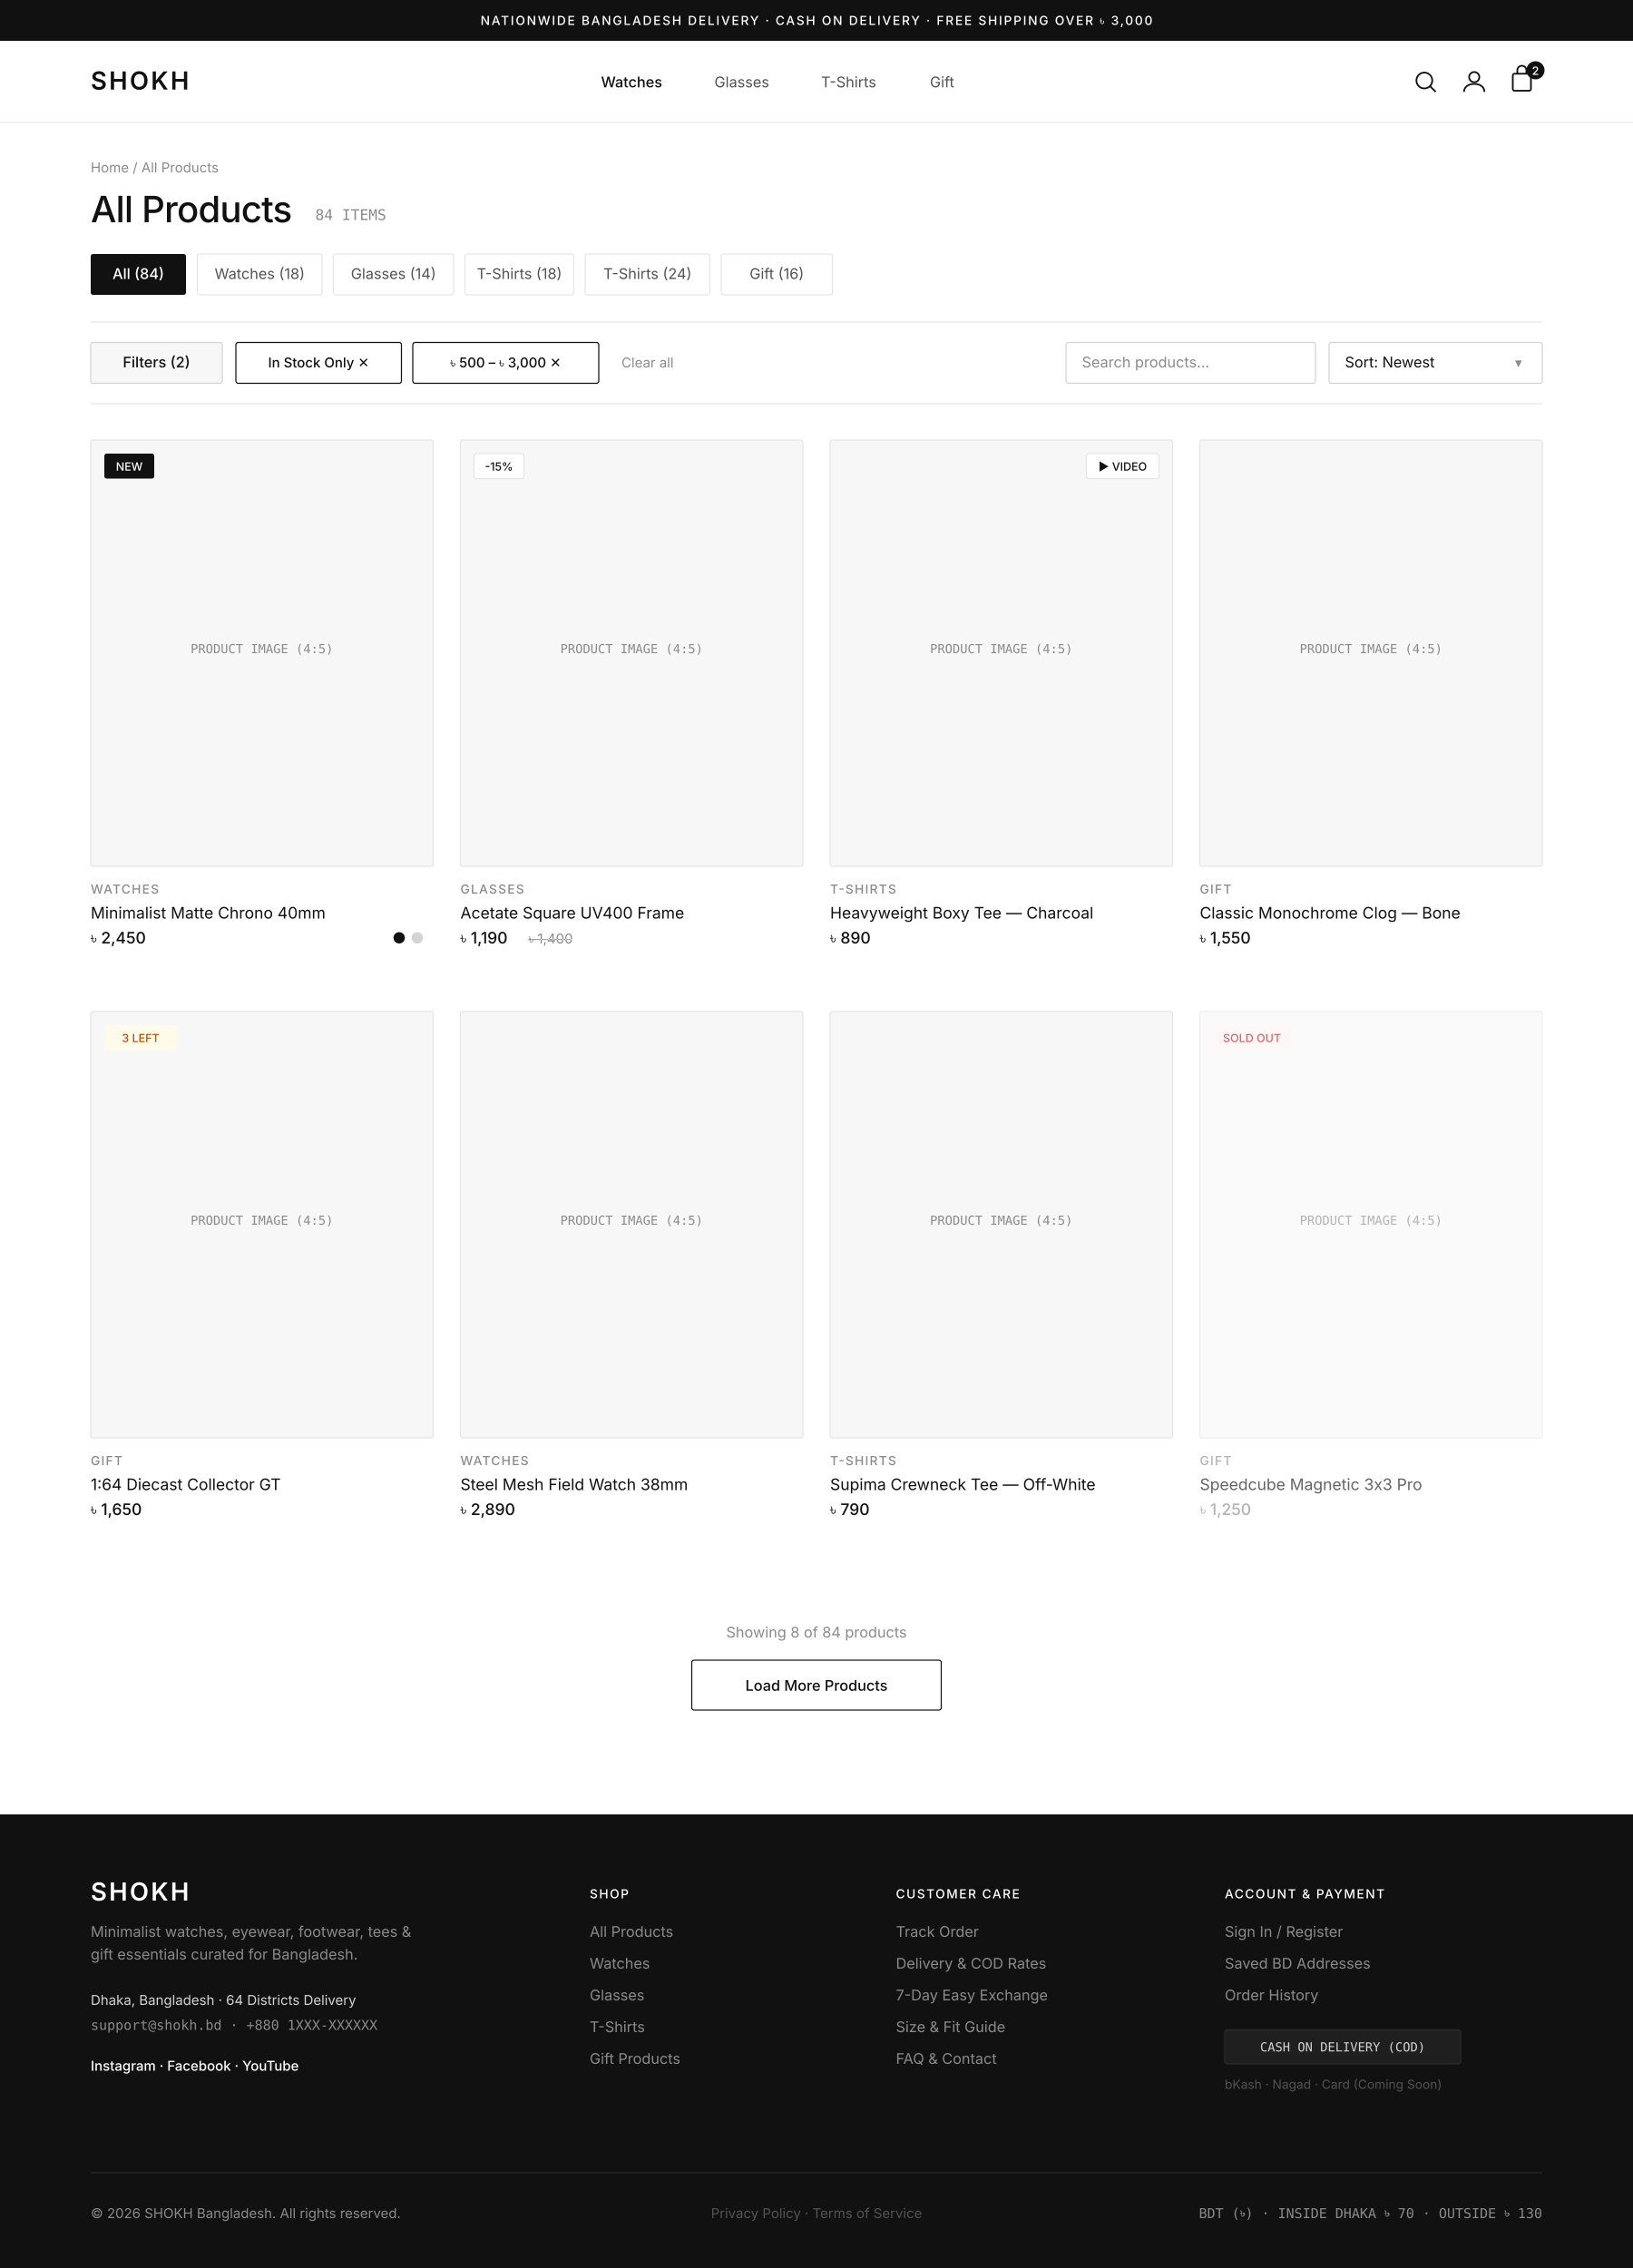
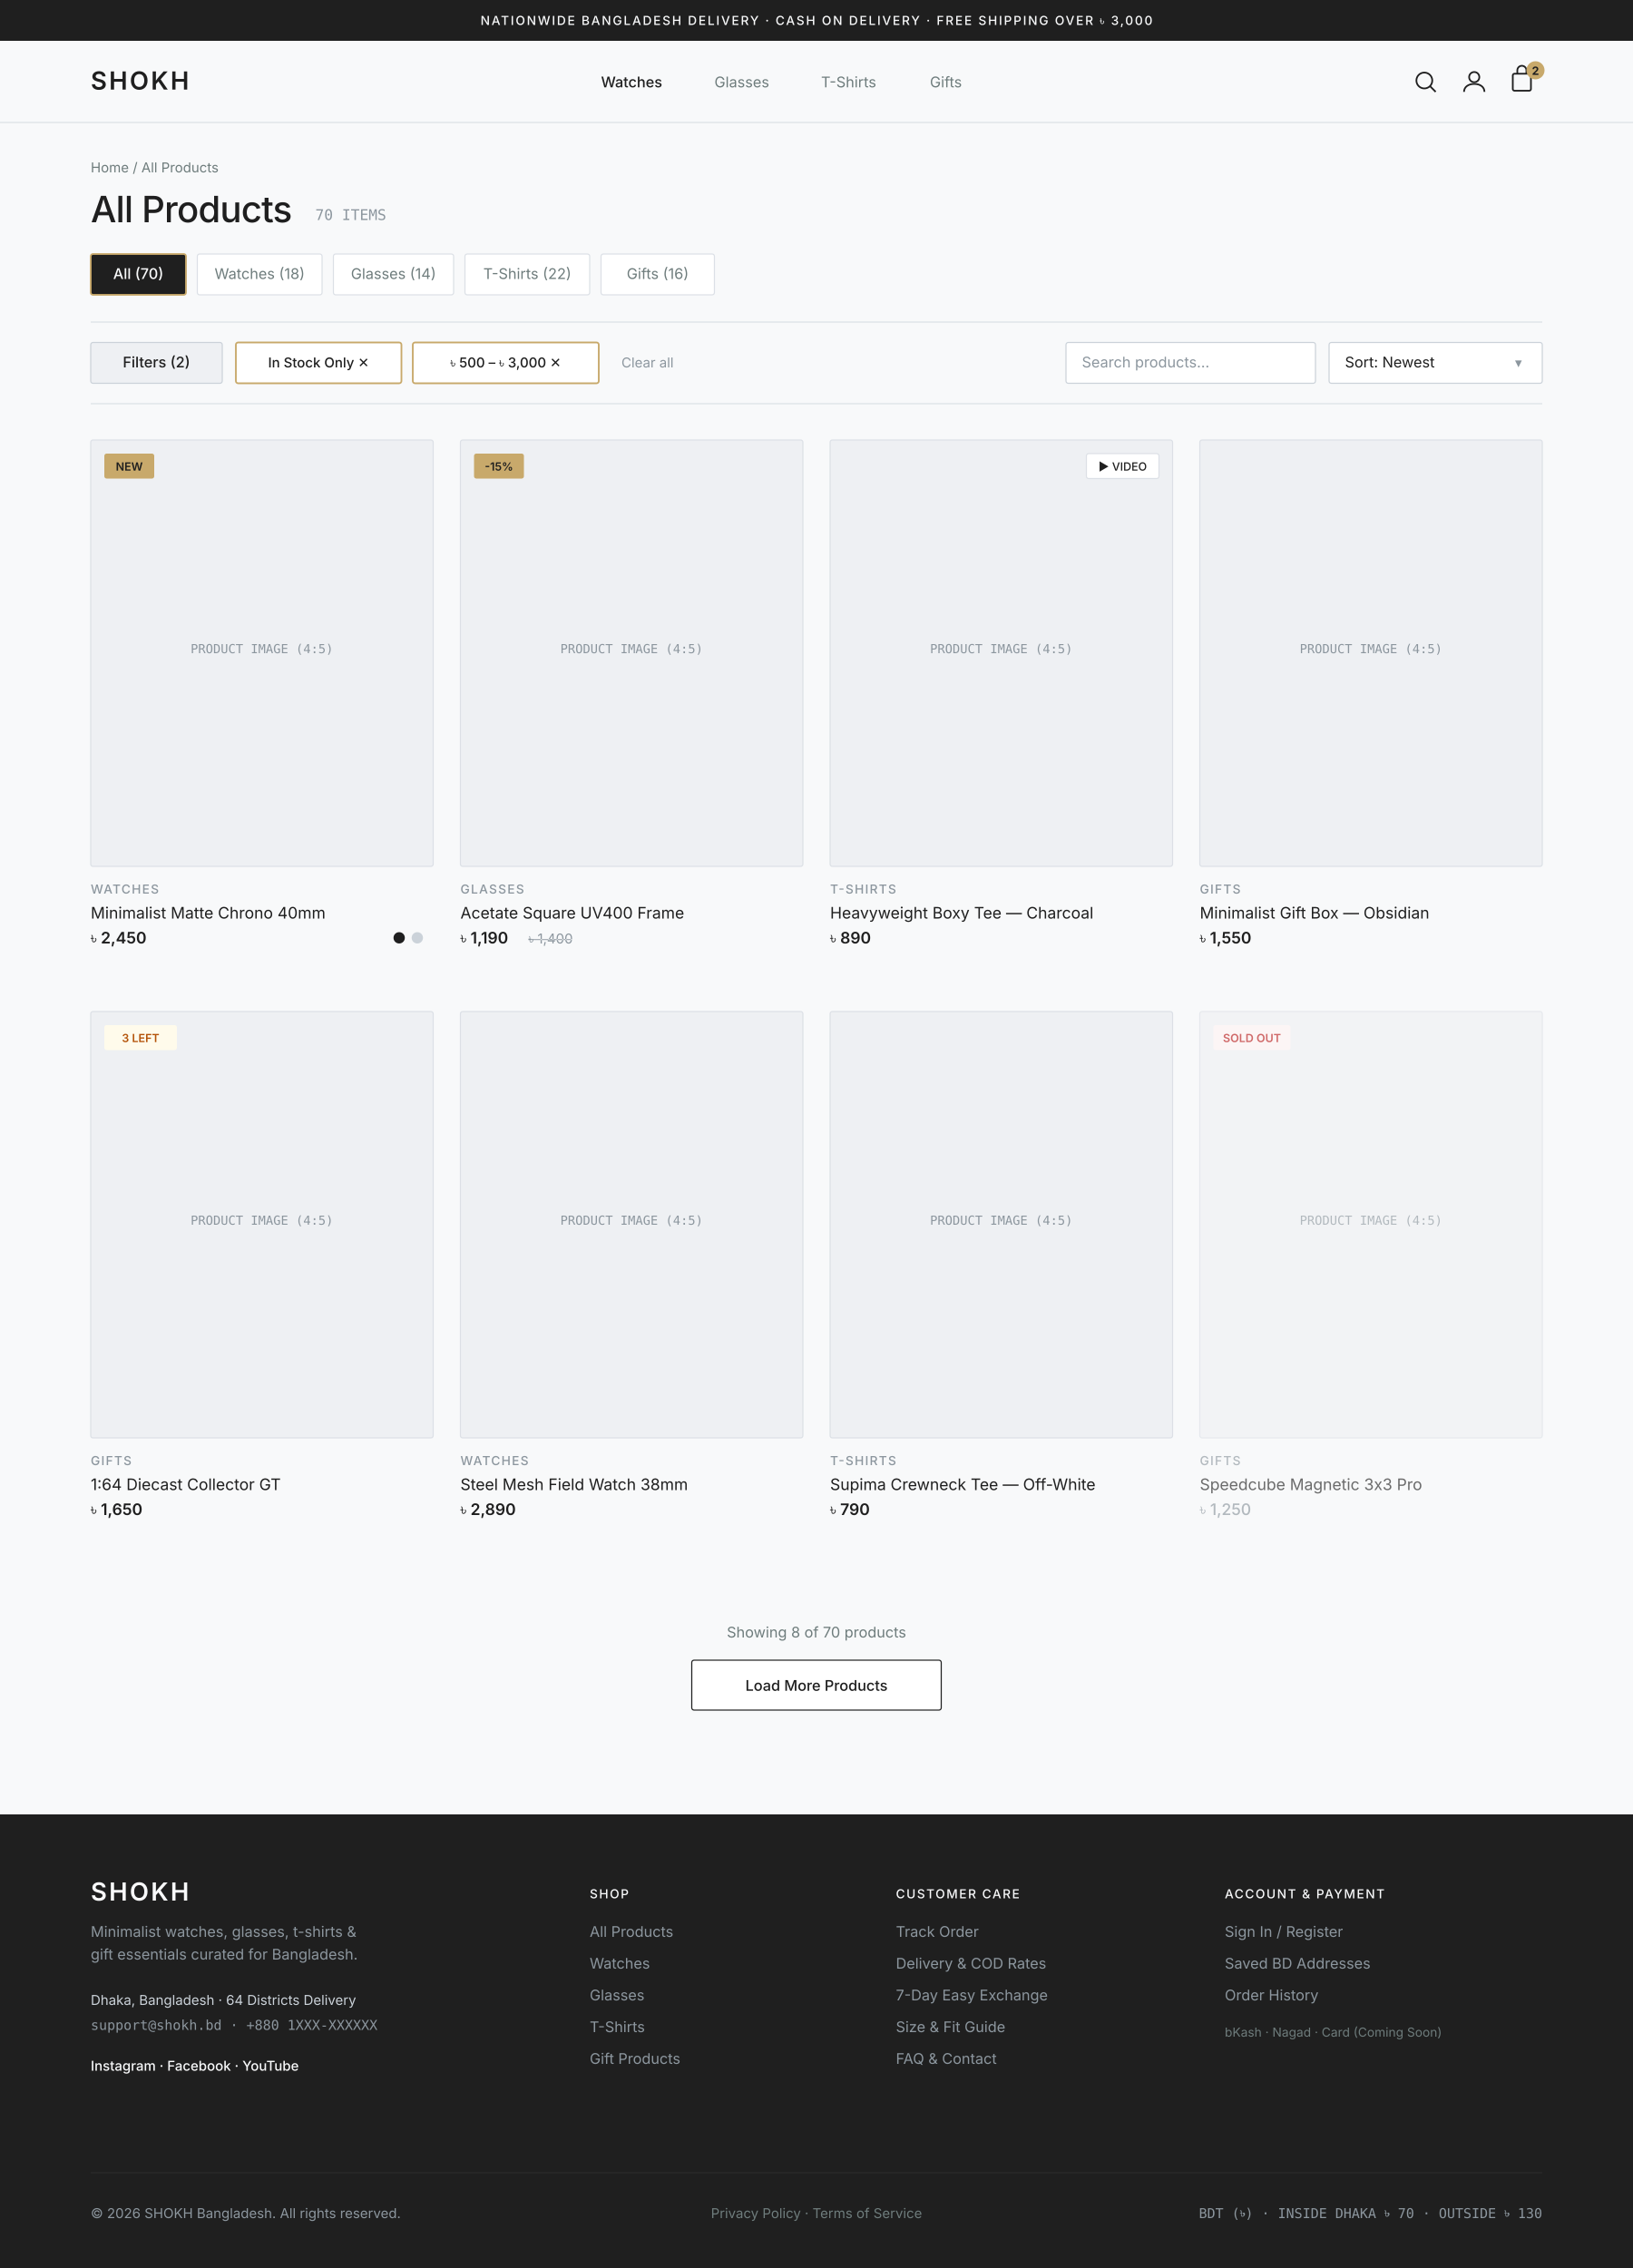
<svg xmlns="http://www.w3.org/2000/svg" width="1440" height="2000" viewBox="0 0 1440 2000" fill="none">
-   <rect id="Products-Desktop-BG" width="1440" height="2000" fill="#FFFFFF" />
+   <rect id="Products-Desktop-BG" width="1440" height="2000" fill="#F8F9FA" />
  <g id="01-Announcement-Bar">
-     <rect width="1440" height="36" fill="#111111" />
-     <text x="720" y="22" text-anchor="middle" fill="#FFFFFF" font-family="Inter, sans-serif" font-size="11" font-weight="500" letter-spacing="1.4">NATIONWIDE BANGLADESH DELIVERY  ·  CASH ON DELIVERY  ·  FREE SHIPPING OVER ৳ 3,000</text>
+     <rect width="1440" height="36" fill="#1F1F1F" />
+     <text x="720" y="22" text-anchor="middle" fill="#F8F9FA" font-family="Inter, sans-serif" font-size="11" font-weight="500" letter-spacing="1.4">NATIONWIDE BANGLADESH DELIVERY  ·  CASH ON DELIVERY  ·  FREE SHIPPING OVER ৳ 3,000</text>
  </g>
  <g id="02-Navbar">
-     <rect y="36" width="1440" height="72" fill="#FFFFFF" />
-     <line x1="0" y1="108" x2="1440" y2="108" stroke="#E5E5E5" />
-     <text x="80" y="79" fill="#111111" font-family="Inter, sans-serif" font-size="22" font-weight="600" letter-spacing="1.8">SHOKH</text>
-     <text x="530" y="77" fill="#111111" font-family="Inter, sans-serif" font-size="13" font-weight="500">Watches</text>
-     <text x="630" y="77" fill="#525252" font-family="Inter, sans-serif" font-size="13">Glasses</text>
-     <text x="724" y="77" fill="#525252" font-family="Inter, sans-serif" font-size="13">T-Shirts</text>
-     <text x="820" y="77" fill="#525252" font-family="Inter, sans-serif" font-size="13">Gift</text>
-     <circle cx="1256" cy="71" r="7" stroke="#111111" stroke-width="1.5" />
-     <line x1="1261" y1="76" x2="1266" y2="81" stroke="#111111" stroke-width="1.5" />
-     <circle cx="1300" cy="68" r="4.5" stroke="#111111" stroke-width="1.5" />
-     <path d="M1291 81C1291 76.5 1295 74 1300 74C1305 74 1309 76.5 1309 81" stroke="#111111" stroke-width="1.5" />
-     <rect x="1334" y="65" width="16" height="15" rx="1.5" stroke="#111111" stroke-width="1.5" />
-     <path d="M1338 65V62C1338 59.8 1339.8 58 1342 58C1344.2 58 1346 59.8 1346 62V65" stroke="#111111" stroke-width="1.5" />
-     <circle cx="1354" cy="62" r="8" fill="#111111" />
-     <text x="1354" y="66" text-anchor="middle" fill="#FFFFFF" font-family="Inter, sans-serif" font-size="10" font-weight="500">2</text>
+     <rect y="36" width="1440" height="72" fill="#F8F9FA" />
+     <line x1="0" y1="108" x2="1440" y2="108" stroke="#DCE0E6" />
+     <text x="80" y="79" fill="#1F1F1F" font-family="Inter, sans-serif" font-size="22" font-weight="600" letter-spacing="1.8">SHOKH</text>
+     <text x="530" y="77" fill="#1F1F1F" font-family="Inter, sans-serif" font-size="13" font-weight="500">Watches</text>
+     <text x="630" y="77" fill="#6E7C7C" font-family="Inter, sans-serif" font-size="13">Glasses</text>
+     <text x="724" y="77" fill="#6E7C7C" font-family="Inter, sans-serif" font-size="13">T-Shirts</text>
+     <text x="820" y="77" fill="#6E7C7C" font-family="Inter, sans-serif" font-size="13">Gifts</text>
+     <circle cx="1256" cy="71" r="7" stroke="#1F1F1F" stroke-width="1.5" />
+     <line x1="1261" y1="76" x2="1266" y2="81" stroke="#1F1F1F" stroke-width="1.5" />
+     <circle cx="1300" cy="68" r="4.5" stroke="#1F1F1F" stroke-width="1.5" />
+     <path d="M1291 81C1291 76.5 1295 74 1300 74C1305 74 1309 76.5 1309 81" stroke="#1F1F1F" stroke-width="1.5" />
+     <rect x="1334" y="65" width="16" height="15" rx="1.5" stroke="#1F1F1F" stroke-width="1.5" />
+     <path d="M1338 65V62C1338 59.8 1339.8 58 1342 58C1344.2 58 1346 59.8 1346 62V65" stroke="#1F1F1F" stroke-width="1.5" />
+     <circle cx="1354" cy="62" r="8" fill="#C8A96B" />
+     <text x="1354" y="66" text-anchor="middle" fill="#1F1F1F" font-family="Inter, sans-serif" font-size="10" font-weight="700">2</text>
  </g>
  <g id="03-Catalog-Header">
-     <text x="80" y="152" fill="#8A8A8A" font-family="Inter, sans-serif" font-size="12">Home  /  All Products</text>
-     <text x="80" y="196" fill="#111111" font-family="Inter, sans-serif" font-size="32" font-weight="500" letter-spacing="-0.6">All Products</text>
-     <text x="278" y="194" fill="#8A8A8A" font-family="JetBrains Mono, monospace" font-size="13">84 ITEMS</text>
-     <rect x="80" y="224" width="84" height="36" rx="2" fill="#111111" />
-     <text x="122" y="246" text-anchor="middle" fill="#FFFFFF" font-family="Inter, sans-serif" font-size="13" font-weight="500">All (84)</text>
-     <rect x="174" y="224" width="110" height="36" rx="2" fill="#FFFFFF" stroke="#E5E5E5" />
-     <text x="229" y="246" text-anchor="middle" fill="#525252" font-family="Inter, sans-serif" font-size="13">Watches (18)</text>
-     <rect x="294" y="224" width="106" height="36" rx="2" fill="#FFFFFF" stroke="#E5E5E5" />
-     <text x="347" y="246" text-anchor="middle" fill="#525252" font-family="Inter, sans-serif" font-size="13">Glasses (14)</text>
-     <rect x="410" y="224" width="96" height="36" rx="2" fill="#FFFFFF" stroke="#E5E5E5" />
-     <text x="458" y="246" text-anchor="middle" fill="#525252" font-family="Inter, sans-serif" font-size="13">T-Shirts (18)</text>
-     <rect x="516" y="224" width="110" height="36" rx="2" fill="#FFFFFF" stroke="#E5E5E5" />
-     <text x="571" y="246" text-anchor="middle" fill="#525252" font-family="Inter, sans-serif" font-size="13">T-Shirts (24)</text>
-     <rect x="636" y="224" width="98" height="36" rx="2" fill="#FFFFFF" stroke="#E5E5E5" />
-     <text x="685" y="246" text-anchor="middle" fill="#525252" font-family="Inter, sans-serif" font-size="13">Gift (16)</text>
+     <text x="80" y="152" fill="#6E7C7C" font-family="Inter, sans-serif" font-size="12">Home  /  All Products</text>
+     <text x="80" y="196" fill="#1F1F1F" font-family="Inter, sans-serif" font-size="32" font-weight="500" letter-spacing="-0.6">All Products</text>
+     <text x="278" y="194" fill="#8C969E" font-family="JetBrains Mono, monospace" font-size="13">70 ITEMS</text>
+     <rect x="80" y="224" width="84" height="36" rx="2" fill="#1F1F1F" stroke="#C8A96B" stroke-width="1.5" />
+     <text x="122" y="246" text-anchor="middle" fill="#F8F9FA" font-family="Inter, sans-serif" font-size="13" font-weight="500">All (70)</text>
+     <rect x="174" y="224" width="110" height="36" rx="2" fill="#FFFFFF" stroke="#DCE0E6" />
+     <text x="229" y="246" text-anchor="middle" fill="#6E7C7C" font-family="Inter, sans-serif" font-size="13">Watches (18)</text>
+     <rect x="294" y="224" width="106" height="36" rx="2" fill="#FFFFFF" stroke="#DCE0E6" />
+     <text x="347" y="246" text-anchor="middle" fill="#6E7C7C" font-family="Inter, sans-serif" font-size="13">Glasses (14)</text>
+     <rect x="410" y="224" width="110" height="36" rx="2" fill="#FFFFFF" stroke="#DCE0E6" />
+     <text x="465" y="246" text-anchor="middle" fill="#6E7C7C" font-family="Inter, sans-serif" font-size="13">T-Shirts (22)</text>
+     <rect x="530" y="224" width="100" height="36" rx="2" fill="#FFFFFF" stroke="#DCE0E6" />
+     <text x="580" y="246" text-anchor="middle" fill="#6E7C7C" font-family="Inter, sans-serif" font-size="13">Gifts (16)</text>
  </g>
  <g id="04-Filter-Sort-Bar">
-     <line x1="80" y1="284" x2="1360" y2="284" stroke="#E5E5E5" />
-     <rect x="80" y="302" width="116" height="36" rx="2" fill="#F7F7F7" stroke="#D4D4D4" />
-     <text x="138" y="324" text-anchor="middle" fill="#111111" font-family="Inter, sans-serif" font-size="13" font-weight="500">Filters (2)</text>
-     <rect x="208" y="302" width="146" height="36" rx="2" fill="#FFFFFF" stroke="#111111" />
-     <text x="281" y="324" text-anchor="middle" fill="#111111" font-family="Inter, sans-serif" font-size="12" font-weight="500">In Stock Only  ✕</text>
-     <rect x="364" y="302" width="164" height="36" rx="2" fill="#FFFFFF" stroke="#111111" />
-     <text x="446" y="324" text-anchor="middle" fill="#111111" font-family="Inter, sans-serif" font-size="12" font-weight="500">৳ 500 – ৳ 3,000  ✕</text>
-     <text x="548" y="324" fill="#8A8A8A" font-family="Inter, sans-serif" font-size="12">Clear all</text>
-     <rect x="940" y="302" width="220" height="36" rx="2" fill="#FFFFFF" stroke="#D4D4D4" />
-     <text x="954" y="324" fill="#8A8A8A" font-family="Inter, sans-serif" font-size="13">Search products...</text>
-     <rect x="1172" y="302" width="188" height="36" rx="2" fill="#FFFFFF" stroke="#D4D4D4" />
-     <text x="1186" y="324" fill="#111111" font-family="Inter, sans-serif" font-size="13">Sort: Newest</text>
-     <text x="1342" y="324" text-anchor="end" fill="#8A8A8A" font-family="Inter, sans-serif" font-size="12">▾</text>
-     <line x1="80" y1="356" x2="1360" y2="356" stroke="#E5E5E5" />
+     <line x1="80" y1="284" x2="1360" y2="284" stroke="#DCE0E6" />
+     <rect x="80" y="302" width="116" height="36" rx="2" fill="#EEF0F3" stroke="#CBD2D9" />
+     <text x="138" y="324" text-anchor="middle" fill="#1F1F1F" font-family="Inter, sans-serif" font-size="13" font-weight="500">Filters (2)</text>
+     <rect x="208" y="302" width="146" height="36" rx="2" fill="#FFFFFF" stroke="#C8A96B" stroke-width="1.5" />
+     <text x="281" y="324" text-anchor="middle" fill="#1F1F1F" font-family="Inter, sans-serif" font-size="12" font-weight="500">In Stock Only  ✕</text>
+     <rect x="364" y="302" width="164" height="36" rx="2" fill="#FFFFFF" stroke="#C8A96B" stroke-width="1.5" />
+     <text x="446" y="324" text-anchor="middle" fill="#1F1F1F" font-family="Inter, sans-serif" font-size="12" font-weight="500">৳ 500 – ৳ 3,000  ✕</text>
+     <text x="548" y="324" fill="#8C969E" font-family="Inter, sans-serif" font-size="12">Clear all</text>
+     <rect x="940" y="302" width="220" height="36" rx="2" fill="#FFFFFF" stroke="#CBD2D9" />
+     <text x="954" y="324" fill="#8C969E" font-family="Inter, sans-serif" font-size="13">Search products...</text>
+     <rect x="1172" y="302" width="188" height="36" rx="2" fill="#FFFFFF" stroke="#CBD2D9" />
+     <text x="1186" y="324" fill="#1F1F1F" font-family="Inter, sans-serif" font-size="13">Sort: Newest</text>
+     <text x="1342" y="324" text-anchor="end" fill="#8C969E" font-family="Inter, sans-serif" font-size="12">▾</text>
+     <line x1="80" y1="356" x2="1360" y2="356" stroke="#DCE0E6" />
  </g>
  <g id="05-Product-Grid">
    <g id="Grid-Card-1">
-       <rect id="IMG-Grid-1" x="80" y="388" width="302" height="376" rx="2" fill="#F7F7F7" stroke="#E5E5E5" />
-       <text x="231" y="576" text-anchor="middle" fill="#8A8A8A" font-family="JetBrains Mono, monospace" font-size="11">PRODUCT IMAGE (4:5)</text>
-       <rect x="92" y="400" width="44" height="22" rx="2" fill="#111111" />
-       <text x="114" y="415" text-anchor="middle" fill="#FFFFFF" font-family="Inter, sans-serif" font-size="10" font-weight="500">NEW</text>
-       <text x="80" y="788" fill="#8A8A8A" font-family="Inter, sans-serif" font-size="11" font-weight="500" letter-spacing="1">WATCHES</text>
-       <text x="80" y="810" fill="#111111" font-family="Inter, sans-serif" font-size="14">Minimalist Matte Chrono 40mm</text>
-       <text x="80" y="832" fill="#111111" font-family="Inter, sans-serif" font-size="14" font-weight="500">৳ 2,450</text>
-       <circle cx="352" cy="827" r="5" fill="#111111" />
-       <circle cx="368" cy="827" r="5" fill="#D4D4D4" />
+       <rect id="IMG-Grid-1" x="80" y="388" width="302" height="376" rx="2" fill="#EEF0F3" stroke="#DCE0E6" />
+       <text x="231" y="576" text-anchor="middle" fill="#8C969E" font-family="JetBrains Mono, monospace" font-size="11">PRODUCT IMAGE (4:5)</text>
+       <rect x="92" y="400" width="44" height="22" rx="2" fill="#C8A96B" />
+       <text x="114" y="415" text-anchor="middle" fill="#1F1F1F" font-family="Inter, sans-serif" font-size="10" font-weight="600">NEW</text>
+       <text x="80" y="788" fill="#8C969E" font-family="Inter, sans-serif" font-size="11" font-weight="500" letter-spacing="1">WATCHES</text>
+       <text x="80" y="810" fill="#1F1F1F" font-family="Inter, sans-serif" font-size="14">Minimalist Matte Chrono 40mm</text>
+       <text x="80" y="832" fill="#1F1F1F" font-family="Inter, sans-serif" font-size="14" font-weight="600">৳ 2,450</text>
+       <circle cx="352" cy="827" r="5" fill="#1F1F1F" />
+       <circle cx="368" cy="827" r="5" fill="#CBD2D9" />
    </g>
    <g id="Grid-Card-2">
-       <rect id="IMG-Grid-2" x="406" y="388" width="302" height="376" rx="2" fill="#F7F7F7" stroke="#E5E5E5" />
-       <text x="557" y="576" text-anchor="middle" fill="#8A8A8A" font-family="JetBrains Mono, monospace" font-size="11">PRODUCT IMAGE (4:5)</text>
-       <rect x="418" y="400" width="44" height="22" rx="2" fill="#FFFFFF" stroke="#E5E5E5" />
-       <text x="440" y="415" text-anchor="middle" fill="#111111" font-family="Inter, sans-serif" font-size="10" font-weight="500">-15%</text>
-       <text x="406" y="788" fill="#8A8A8A" font-family="Inter, sans-serif" font-size="11" font-weight="500" letter-spacing="1">GLASSES</text>
-       <text x="406" y="810" fill="#111111" font-family="Inter, sans-serif" font-size="14">Acetate Square UV400 Frame</text>
-       <text x="406" y="832" fill="#111111" font-family="Inter, sans-serif" font-size="14" font-weight="500">৳ 1,190</text>
-       <text x="466" y="832" fill="#8A8A8A" font-family="Inter, sans-serif" font-size="12" text-decoration="line-through">৳ 1,400</text>
+       <rect id="IMG-Grid-2" x="406" y="388" width="302" height="376" rx="2" fill="#EEF0F3" stroke="#DCE0E6" />
+       <text x="557" y="576" text-anchor="middle" fill="#8C969E" font-family="JetBrains Mono, monospace" font-size="11">PRODUCT IMAGE (4:5)</text>
+       <rect x="418" y="400" width="44" height="22" rx="2" fill="#C8A96B" />
+       <text x="440" y="415" text-anchor="middle" fill="#1F1F1F" font-family="Inter, sans-serif" font-size="10" font-weight="600">-15%</text>
+       <text x="406" y="788" fill="#8C969E" font-family="Inter, sans-serif" font-size="11" font-weight="500" letter-spacing="1">GLASSES</text>
+       <text x="406" y="810" fill="#1F1F1F" font-family="Inter, sans-serif" font-size="14">Acetate Square UV400 Frame</text>
+       <text x="406" y="832" fill="#1F1F1F" font-family="Inter, sans-serif" font-size="14" font-weight="600">৳ 1,190</text>
+       <text x="466" y="832" fill="#8C969E" font-family="Inter, sans-serif" font-size="12" text-decoration="line-through">৳ 1,400</text>
    </g>
    <g id="Grid-Card-3">
-       <rect id="IMG-Grid-3" x="732" y="388" width="302" height="376" rx="2" fill="#F7F7F7" stroke="#E5E5E5" />
-       <text x="883" y="576" text-anchor="middle" fill="#8A8A8A" font-family="JetBrains Mono, monospace" font-size="11">PRODUCT IMAGE (4:5)</text>
-       <rect x="958" y="400" width="64" height="22" rx="2" fill="#FFFFFF" stroke="#E5E5E5" />
-       <text x="990" y="415" text-anchor="middle" fill="#111111" font-family="Inter, sans-serif" font-size="10" font-weight="500">▶ VIDEO</text>
-       <text x="732" y="788" fill="#8A8A8A" font-family="Inter, sans-serif" font-size="11" font-weight="500" letter-spacing="1">T-SHIRTS</text>
-       <text x="732" y="810" fill="#111111" font-family="Inter, sans-serif" font-size="14">Heavyweight Boxy Tee — Charcoal</text>
-       <text x="732" y="832" fill="#111111" font-family="Inter, sans-serif" font-size="14" font-weight="500">৳ 890</text>
+       <rect id="IMG-Grid-3" x="732" y="388" width="302" height="376" rx="2" fill="#EEF0F3" stroke="#DCE0E6" />
+       <text x="883" y="576" text-anchor="middle" fill="#8C969E" font-family="JetBrains Mono, monospace" font-size="11">PRODUCT IMAGE (4:5)</text>
+       <rect x="958" y="400" width="64" height="22" rx="2" fill="#FFFFFF" stroke="#DCE0E6" />
+       <text x="990" y="415" text-anchor="middle" fill="#1F1F1F" font-family="Inter, sans-serif" font-size="10" font-weight="500">▶ VIDEO</text>
+       <text x="732" y="788" fill="#8C969E" font-family="Inter, sans-serif" font-size="11" font-weight="500" letter-spacing="1">T-SHIRTS</text>
+       <text x="732" y="810" fill="#1F1F1F" font-family="Inter, sans-serif" font-size="14">Heavyweight Boxy Tee — Charcoal</text>
+       <text x="732" y="832" fill="#1F1F1F" font-family="Inter, sans-serif" font-size="14" font-weight="600">৳ 890</text>
    </g>
    <g id="Grid-Card-4">
-       <rect id="IMG-Grid-4" x="1058" y="388" width="302" height="376" rx="2" fill="#F7F7F7" stroke="#E5E5E5" />
-       <text x="1209" y="576" text-anchor="middle" fill="#8A8A8A" font-family="JetBrains Mono, monospace" font-size="11">PRODUCT IMAGE (4:5)</text>
-       <text x="1058" y="788" fill="#8A8A8A" font-family="Inter, sans-serif" font-size="11" font-weight="500" letter-spacing="1">GIFT</text>
-       <text x="1058" y="810" fill="#111111" font-family="Inter, sans-serif" font-size="14">Classic Monochrome Clog — Bone</text>
-       <text x="1058" y="832" fill="#111111" font-family="Inter, sans-serif" font-size="14" font-weight="500">৳ 1,550</text>
+       <rect id="IMG-Grid-4" x="1058" y="388" width="302" height="376" rx="2" fill="#EEF0F3" stroke="#DCE0E6" />
+       <text x="1209" y="576" text-anchor="middle" fill="#8C969E" font-family="JetBrains Mono, monospace" font-size="11">PRODUCT IMAGE (4:5)</text>
+       <text x="1058" y="788" fill="#8C969E" font-family="Inter, sans-serif" font-size="11" font-weight="500" letter-spacing="1">GIFTS</text>
+       <text x="1058" y="810" fill="#1F1F1F" font-family="Inter, sans-serif" font-size="14">Minimalist Gift Box — Obsidian</text>
+       <text x="1058" y="832" fill="#1F1F1F" font-family="Inter, sans-serif" font-size="14" font-weight="600">৳ 1,550</text>
    </g>
    <g id="Grid-Card-5">
-       <rect id="IMG-Grid-5" x="80" y="892" width="302" height="376" rx="2" fill="#F7F7F7" stroke="#E5E5E5" />
-       <text x="231" y="1080" text-anchor="middle" fill="#8A8A8A" font-family="JetBrains Mono, monospace" font-size="11">PRODUCT IMAGE (4:5)</text>
+       <rect id="IMG-Grid-5" x="80" y="892" width="302" height="376" rx="2" fill="#EEF0F3" stroke="#DCE0E6" />
+       <text x="231" y="1080" text-anchor="middle" fill="#8C969E" font-family="JetBrains Mono, monospace" font-size="11">PRODUCT IMAGE (4:5)</text>
      <rect x="92" y="904" width="64" height="22" rx="2" fill="#FFFBEB" />
-       <text x="124" y="919" text-anchor="middle" fill="#B45309" font-family="Inter, sans-serif" font-size="10" font-weight="500">3 LEFT</text>
-       <text x="80" y="1292" fill="#8A8A8A" font-family="Inter, sans-serif" font-size="11" font-weight="500" letter-spacing="1">GIFT</text>
-       <text x="80" y="1314" fill="#111111" font-family="Inter, sans-serif" font-size="14">1:64 Diecast Collector GT</text>
-       <text x="80" y="1336" fill="#111111" font-family="Inter, sans-serif" font-size="14" font-weight="500">৳ 1,650</text>
+       <text x="124" y="919" text-anchor="middle" fill="#B45309" font-family="Inter, sans-serif" font-size="10" font-weight="600">3 LEFT</text>
+       <text x="80" y="1292" fill="#8C969E" font-family="Inter, sans-serif" font-size="11" font-weight="500" letter-spacing="1">GIFTS</text>
+       <text x="80" y="1314" fill="#1F1F1F" font-family="Inter, sans-serif" font-size="14">1:64 Diecast Collector GT</text>
+       <text x="80" y="1336" fill="#1F1F1F" font-family="Inter, sans-serif" font-size="14" font-weight="600">৳ 1,650</text>
    </g>
    <g id="Grid-Card-6">
-       <rect id="IMG-Grid-6" x="406" y="892" width="302" height="376" rx="2" fill="#F7F7F7" stroke="#E5E5E5" />
-       <text x="557" y="1080" text-anchor="middle" fill="#8A8A8A" font-family="JetBrains Mono, monospace" font-size="11">PRODUCT IMAGE (4:5)</text>
-       <text x="406" y="1292" fill="#8A8A8A" font-family="Inter, sans-serif" font-size="11" font-weight="500" letter-spacing="1">WATCHES</text>
-       <text x="406" y="1314" fill="#111111" font-family="Inter, sans-serif" font-size="14">Steel Mesh Field Watch 38mm</text>
-       <text x="406" y="1336" fill="#111111" font-family="Inter, sans-serif" font-size="14" font-weight="500">৳ 2,890</text>
+       <rect id="IMG-Grid-6" x="406" y="892" width="302" height="376" rx="2" fill="#EEF0F3" stroke="#DCE0E6" />
+       <text x="557" y="1080" text-anchor="middle" fill="#8C969E" font-family="JetBrains Mono, monospace" font-size="11">PRODUCT IMAGE (4:5)</text>
+       <text x="406" y="1292" fill="#8C969E" font-family="Inter, sans-serif" font-size="11" font-weight="500" letter-spacing="1">WATCHES</text>
+       <text x="406" y="1314" fill="#1F1F1F" font-family="Inter, sans-serif" font-size="14">Steel Mesh Field Watch 38mm</text>
+       <text x="406" y="1336" fill="#1F1F1F" font-family="Inter, sans-serif" font-size="14" font-weight="600">৳ 2,890</text>
    </g>
    <g id="Grid-Card-7">
-       <rect id="IMG-Grid-7" x="732" y="892" width="302" height="376" rx="2" fill="#F7F7F7" stroke="#E5E5E5" />
-       <text x="883" y="1080" text-anchor="middle" fill="#8A8A8A" font-family="JetBrains Mono, monospace" font-size="11">PRODUCT IMAGE (4:5)</text>
-       <text x="732" y="1292" fill="#8A8A8A" font-family="Inter, sans-serif" font-size="11" font-weight="500" letter-spacing="1">T-SHIRTS</text>
-       <text x="732" y="1314" fill="#111111" font-family="Inter, sans-serif" font-size="14">Supima Crewneck Tee — Off-White</text>
-       <text x="732" y="1336" fill="#111111" font-family="Inter, sans-serif" font-size="14" font-weight="500">৳ 790</text>
+       <rect id="IMG-Grid-7" x="732" y="892" width="302" height="376" rx="2" fill="#EEF0F3" stroke="#DCE0E6" />
+       <text x="883" y="1080" text-anchor="middle" fill="#8C969E" font-family="JetBrains Mono, monospace" font-size="11">PRODUCT IMAGE (4:5)</text>
+       <text x="732" y="1292" fill="#8C969E" font-family="Inter, sans-serif" font-size="11" font-weight="500" letter-spacing="1">T-SHIRTS</text>
+       <text x="732" y="1314" fill="#1F1F1F" font-family="Inter, sans-serif" font-size="14">Supima Crewneck Tee — Off-White</text>
+       <text x="732" y="1336" fill="#1F1F1F" font-family="Inter, sans-serif" font-size="14" font-weight="600">৳ 790</text>
    </g>
    <g id="Grid-Card-8" opacity="0.65">
-       <rect id="IMG-Grid-8" x="1058" y="892" width="302" height="376" rx="2" fill="#F7F7F7" stroke="#E5E5E5" />
-       <text x="1209" y="1080" text-anchor="middle" fill="#8A8A8A" font-family="JetBrains Mono, monospace" font-size="11">PRODUCT IMAGE (4:5)</text>
+       <rect id="IMG-Grid-8" x="1058" y="892" width="302" height="376" rx="2" fill="#EEF0F3" stroke="#DCE0E6" />
+       <text x="1209" y="1080" text-anchor="middle" fill="#8C969E" font-family="JetBrains Mono, monospace" font-size="11">PRODUCT IMAGE (4:5)</text>
      <rect x="1070" y="904" width="68" height="22" rx="2" fill="#FEF2F2" />
-       <text x="1104" y="919" text-anchor="middle" fill="#B91C1C" font-family="Inter, sans-serif" font-size="10" font-weight="500">SOLD OUT</text>
-       <text x="1058" y="1292" fill="#8A8A8A" font-family="Inter, sans-serif" font-size="11" font-weight="500" letter-spacing="1">GIFT</text>
-       <text x="1058" y="1314" fill="#111111" font-family="Inter, sans-serif" font-size="14">Speedcube Magnetic 3x3 Pro</text>
-       <text x="1058" y="1336" fill="#8A8A8A" font-family="Inter, sans-serif" font-size="14" font-weight="500">৳ 1,250</text>
+       <text x="1104" y="919" text-anchor="middle" fill="#B91C1C" font-family="Inter, sans-serif" font-size="10" font-weight="600">SOLD OUT</text>
+       <text x="1058" y="1292" fill="#8C969E" font-family="Inter, sans-serif" font-size="11" font-weight="500" letter-spacing="1">GIFTS</text>
+       <text x="1058" y="1314" fill="#1F1F1F" font-family="Inter, sans-serif" font-size="14">Speedcube Magnetic 3x3 Pro</text>
+       <text x="1058" y="1336" fill="#8C969E" font-family="Inter, sans-serif" font-size="14" font-weight="500">৳ 1,250</text>
    </g>
  </g>
  <g id="06-Pagination">
-     <text x="720" y="1444" text-anchor="middle" fill="#8A8A8A" font-family="Inter, sans-serif" font-size="13">Showing 8 of 84 products</text>
-     <rect x="610" y="1464" width="220" height="44" rx="2" fill="#FFFFFF" stroke="#111111" />
-     <text x="720" y="1491" text-anchor="middle" fill="#111111" font-family="Inter, sans-serif" font-size="13" font-weight="500">Load More Products</text>
+     <text x="720" y="1444" text-anchor="middle" fill="#6E7C7C" font-family="Inter, sans-serif" font-size="13">Showing 8 of 70 products</text>
+     <rect x="610" y="1464" width="220" height="44" rx="2" fill="#FFFFFF" stroke="#1F1F1F" />
+     <text x="720" y="1491" text-anchor="middle" fill="#1F1F1F" font-family="Inter, sans-serif" font-size="13" font-weight="500">Load More Products</text>
  </g>
  <g id="07-Footer" transform="translate(0, 1600)">
-     <rect width="1440" height="400" fill="#111111" />
-     <text x="80" y="76" fill="#FFFFFF" font-family="Inter, sans-serif" font-size="22" font-weight="600" letter-spacing="1.8">SHOKH</text>
-     <text x="80" y="108" fill="#8A8A8A" font-family="Inter, sans-serif" font-size="13">Minimalist watches, eyewear, footwear, tees &amp;</text>
-     <text x="80" y="128" fill="#8A8A8A" font-family="Inter, sans-serif" font-size="13">gift essentials curated for Bangladesh.</text>
-     <text x="80" y="168" fill="#D4D4D4" font-family="Inter, sans-serif" font-size="12">Dhaka, Bangladesh · 64 Districts Delivery</text>
-     <text x="80" y="190" fill="#8A8A8A" font-family="JetBrains Mono, monospace" font-size="12">support@shokh.bd  ·  +880 1XXX-XXXXXX</text>
-     <text x="80" y="226" fill="#FFFFFF" font-family="Inter, sans-serif" font-size="12" font-weight="500">Instagram   ·   Facebook   ·   YouTube</text>
-     <text x="520" y="74" fill="#FFFFFF" font-family="Inter, sans-serif" font-size="11" font-weight="500" letter-spacing="1.2">SHOP</text>
-     <text x="520" y="108" fill="#8A8A8A" font-family="Inter, sans-serif" font-size="13">All Products</text>
-     <text x="520" y="136" fill="#8A8A8A" font-family="Inter, sans-serif" font-size="13">Watches</text>
-     <text x="520" y="164" fill="#8A8A8A" font-family="Inter, sans-serif" font-size="13">Glasses</text>
-     <text x="520" y="192" fill="#8A8A8A" font-family="Inter, sans-serif" font-size="13">T-Shirts</text>
-     <text x="520" y="220" fill="#8A8A8A" font-family="Inter, sans-serif" font-size="13">Gift Products</text>
-     <text x="790" y="74" fill="#FFFFFF" font-family="Inter, sans-serif" font-size="11" font-weight="500" letter-spacing="1.2">CUSTOMER CARE</text>
-     <text x="790" y="108" fill="#8A8A8A" font-family="Inter, sans-serif" font-size="13">Track Order</text>
-     <text x="790" y="136" fill="#8A8A8A" font-family="Inter, sans-serif" font-size="13">Delivery &amp; COD Rates</text>
-     <text x="790" y="164" fill="#8A8A8A" font-family="Inter, sans-serif" font-size="13">7-Day Easy Exchange</text>
-     <text x="790" y="192" fill="#8A8A8A" font-family="Inter, sans-serif" font-size="13">Size &amp; Fit Guide</text>
-     <text x="790" y="220" fill="#8A8A8A" font-family="Inter, sans-serif" font-size="13">FAQ &amp; Contact</text>
-     <text x="1080" y="74" fill="#FFFFFF" font-family="Inter, sans-serif" font-size="11" font-weight="500" letter-spacing="1.2">ACCOUNT &amp; PAYMENT</text>
-     <text x="1080" y="108" fill="#8A8A8A" font-family="Inter, sans-serif" font-size="13">Sign In / Register</text>
-     <text x="1080" y="136" fill="#8A8A8A" font-family="Inter, sans-serif" font-size="13">Saved BD Addresses</text>
-     <text x="1080" y="164" fill="#8A8A8A" font-family="Inter, sans-serif" font-size="13">Order History</text>
-     <rect x="1080" y="190" width="208" height="30" rx="2" fill="#1F1F1F" stroke="#2A2A2A" />
-     <text x="1184" y="209" text-anchor="middle" fill="#D4D4D4" font-family="JetBrains Mono, monospace" font-size="11">CASH ON DELIVERY (COD)</text>
-     <text x="1080" y="242" fill="#525252" font-family="Inter, sans-serif" font-size="11">bKash · Nagad · Card (Coming Soon)</text>
+     <rect width="1440" height="400" fill="#1F1F1F" />
+     <text x="80" y="76" fill="#F8F9FA" font-family="Inter, sans-serif" font-size="22" font-weight="600" letter-spacing="1.8">SHOKH</text>
+     <text x="80" y="108" fill="#8C969E" font-family="Inter, sans-serif" font-size="13">Minimalist watches, glasses, t-shirts &amp;</text>
+     <text x="80" y="128" fill="#8C969E" font-family="Inter, sans-serif" font-size="13">gift essentials curated for Bangladesh.</text>
+     <text x="80" y="168" fill="#CBD2D9" font-family="Inter, sans-serif" font-size="12">Dhaka, Bangladesh · 64 Districts Delivery</text>
+     <text x="80" y="190" fill="#8C969E" font-family="JetBrains Mono, monospace" font-size="12">support@shokh.bd  ·  +880 1XXX-XXXXXX</text>
+     <text x="80" y="226" fill="#F8F9FA" font-family="Inter, sans-serif" font-size="12" font-weight="500">Instagram   ·   Facebook   ·   YouTube</text>
+     <text x="520" y="74" fill="#F8F9FA" font-family="Inter, sans-serif" font-size="11" font-weight="500" letter-spacing="1.2">SHOP</text>
+     <text x="520" y="108" fill="#8C969E" font-family="Inter, sans-serif" font-size="13">All Products</text>
+     <text x="520" y="136" fill="#8C969E" font-family="Inter, sans-serif" font-size="13">Watches</text>
+     <text x="520" y="164" fill="#8C969E" font-family="Inter, sans-serif" font-size="13">Glasses</text>
+     <text x="520" y="192" fill="#8C969E" font-family="Inter, sans-serif" font-size="13">T-Shirts</text>
+     <text x="520" y="220" fill="#8C969E" font-family="Inter, sans-serif" font-size="13">Gift Products</text>
+     <text x="790" y="74" fill="#F8F9FA" font-family="Inter, sans-serif" font-size="11" font-weight="500" letter-spacing="1.2">CUSTOMER CARE</text>
+     <text x="790" y="108" fill="#8C969E" font-family="Inter, sans-serif" font-size="13">Track Order</text>
+     <text x="790" y="136" fill="#8C969E" font-family="Inter, sans-serif" font-size="13">Delivery &amp; COD Rates</text>
+     <text x="790" y="164" fill="#8C969E" font-family="Inter, sans-serif" font-size="13">7-Day Easy Exchange</text>
+     <text x="790" y="192" fill="#8C969E" font-family="Inter, sans-serif" font-size="13">Size &amp; Fit Guide</text>
+     <text x="790" y="220" fill="#8C969E" font-family="Inter, sans-serif" font-size="13">FAQ &amp; Contact</text>
+     <text x="1080" y="74" fill="#F8F9FA" font-family="Inter, sans-serif" font-size="11" font-weight="500" letter-spacing="1.2">ACCOUNT &amp; PAYMENT</text>
+     <text x="1080" y="108" fill="#8C969E" font-family="Inter, sans-serif" font-size="13">Sign In / Register</text>
+     <text x="1080" y="136" fill="#8C969E" font-family="Inter, sans-serif" font-size="13">Saved BD Addresses</text>
+     <text x="1080" y="164" fill="#8C969E" font-family="Inter, sans-serif" font-size="13">Order History</text>
+     <text x="1080" y="196" fill="#6E7C7C" font-family="Inter, sans-serif" font-size="11">bKash · Nagad · Card (Coming Soon)</text>
    <line x1="80" y1="316" x2="1360" y2="316" stroke="#2A2A2A" />
-     <text x="80" y="356" fill="#8A8A8A" font-family="Inter, sans-serif" font-size="12">© 2026 SHOKH Bangladesh. All rights reserved.</text>
-     <text x="720" y="356" text-anchor="middle" fill="#525252" font-family="Inter, sans-serif" font-size="12">Privacy Policy  ·  Terms of Service</text>
-     <text x="1360" y="356" text-anchor="end" fill="#8A8A8A" font-family="JetBrains Mono, monospace" font-size="12">BDT (৳) · INSIDE DHAKA ৳ 70 · OUTSIDE ৳ 130</text>
+     <text x="80" y="356" fill="#8C969E" font-family="Inter, sans-serif" font-size="12">© 2026 SHOKH Bangladesh. All rights reserved.</text>
+     <text x="720" y="356" text-anchor="middle" fill="#6E7C7C" font-family="Inter, sans-serif" font-size="12">Privacy Policy  ·  Terms of Service</text>
+     <text x="1360" y="356" text-anchor="end" fill="#8C969E" font-family="JetBrains Mono, monospace" font-size="12">BDT (৳) · INSIDE DHAKA ৳ 70 · OUTSIDE ৳ 130</text>
  </g>
</svg>
